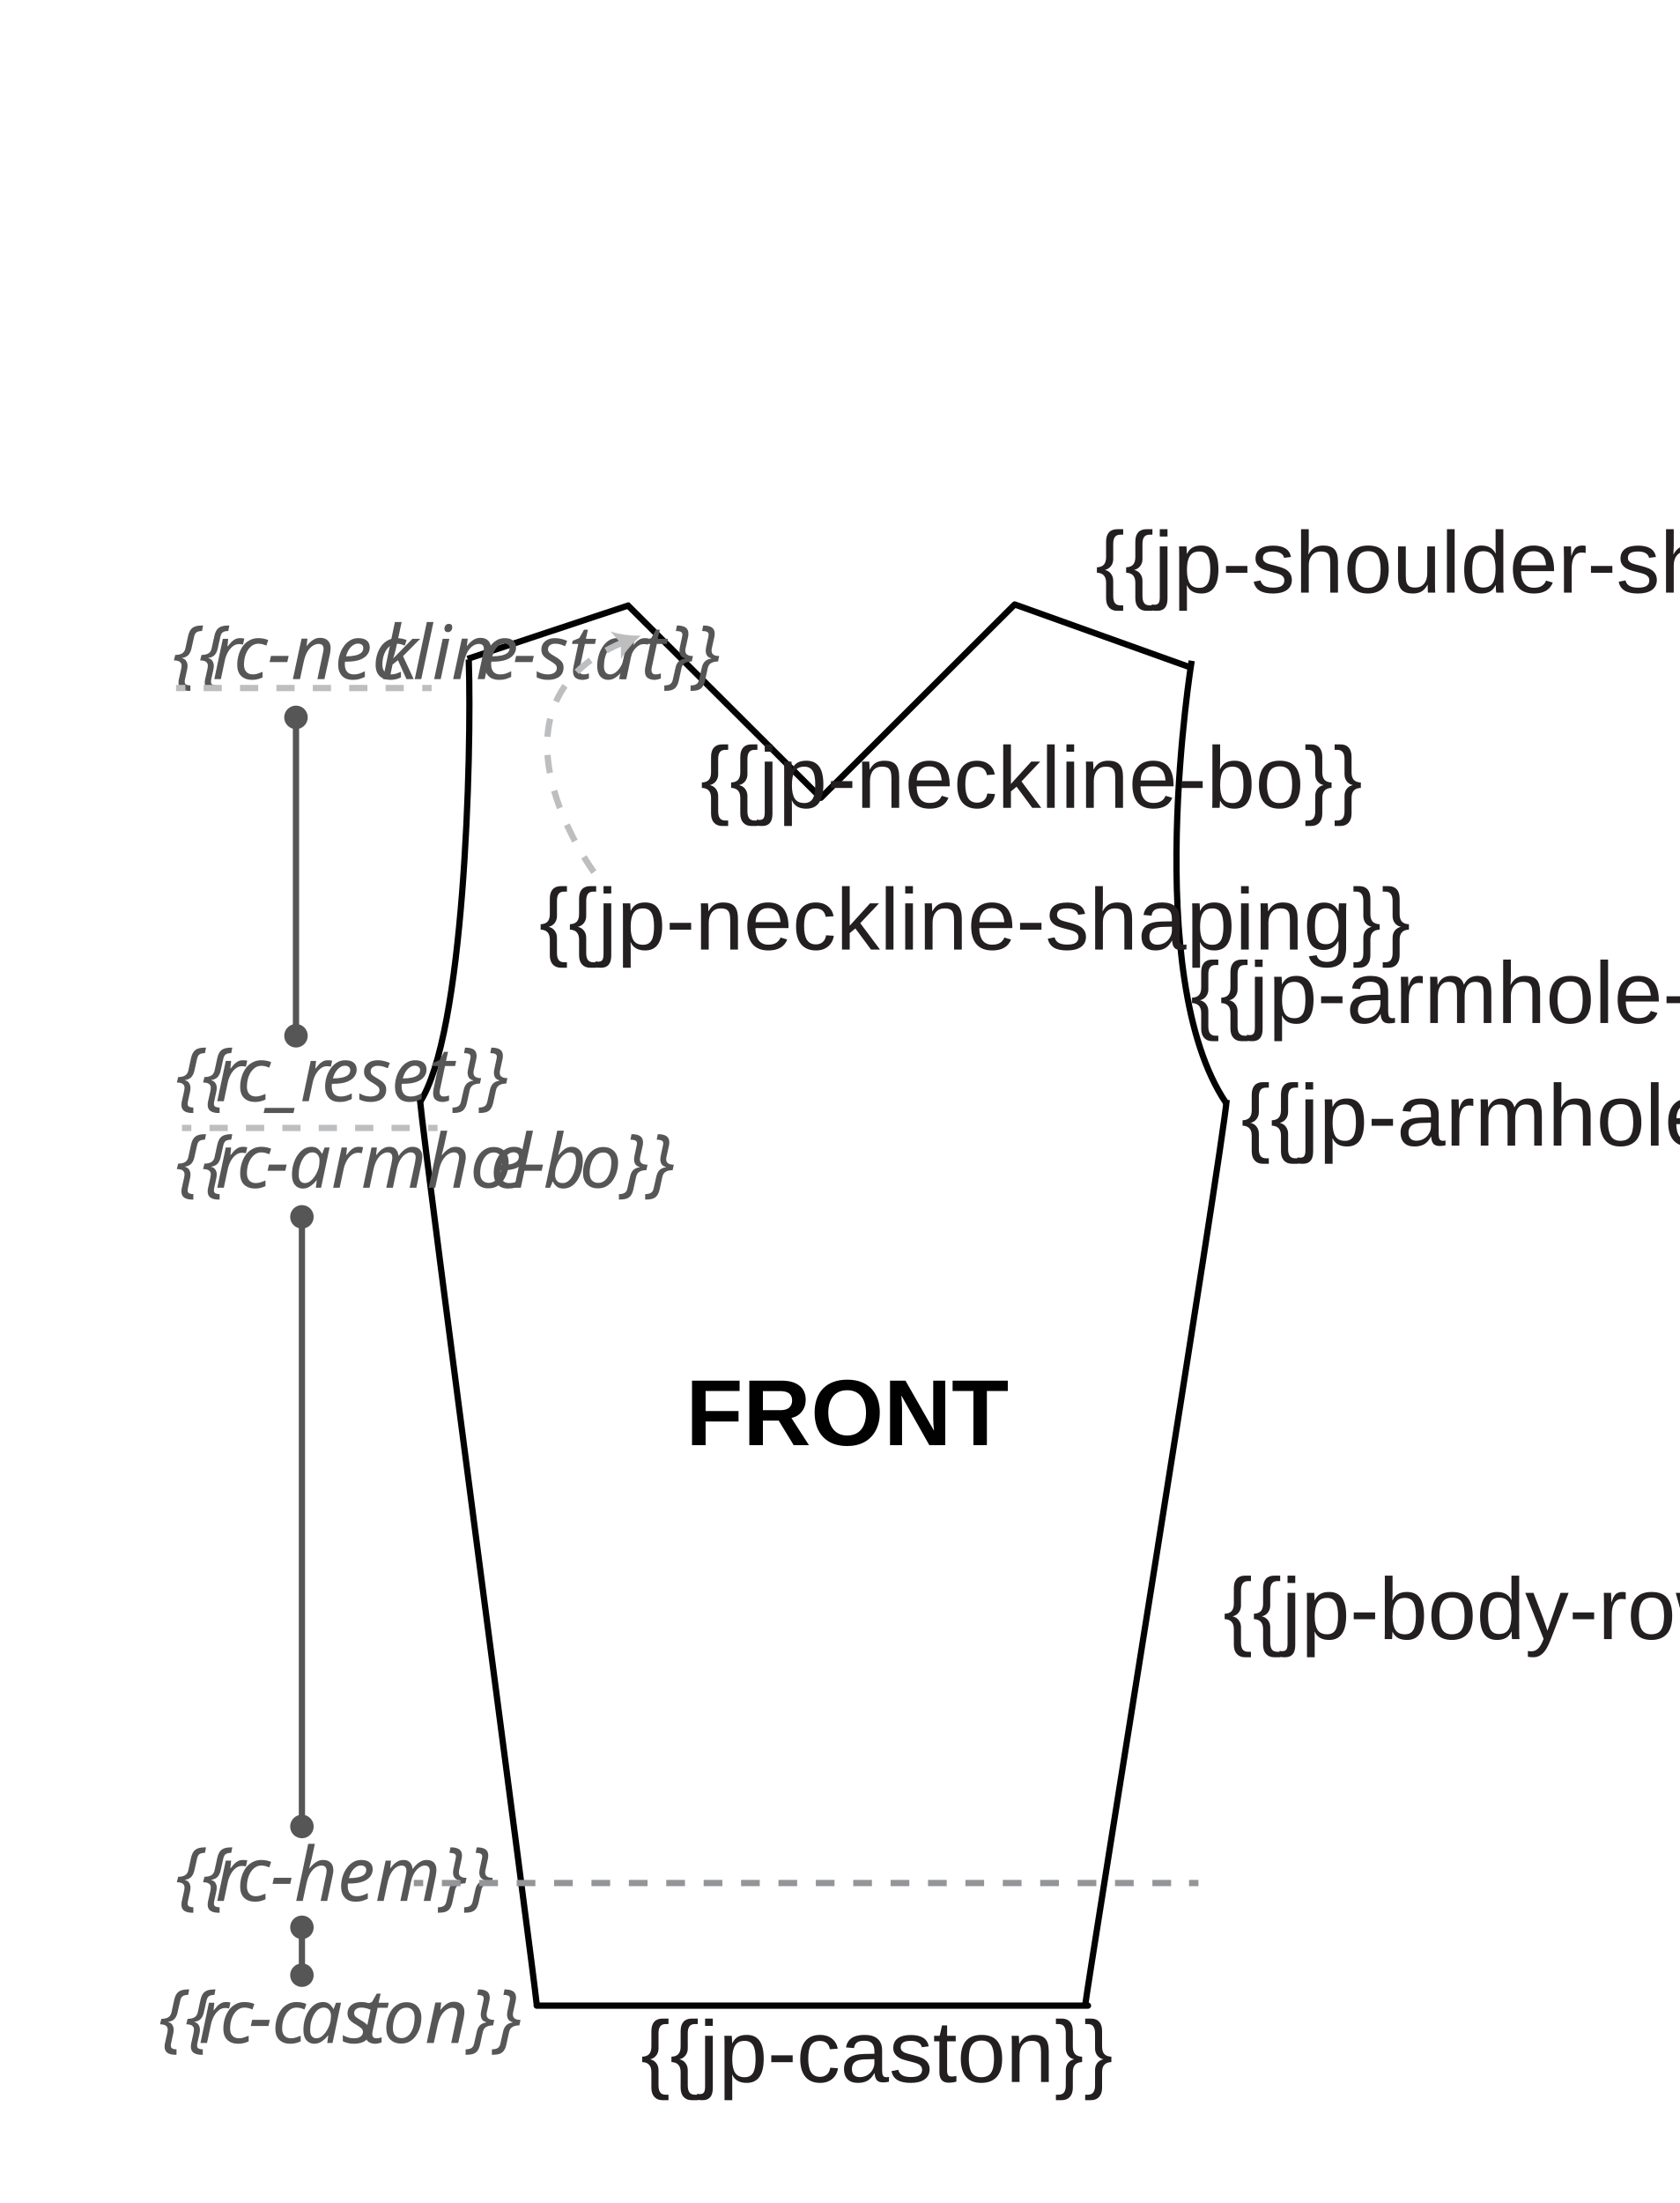
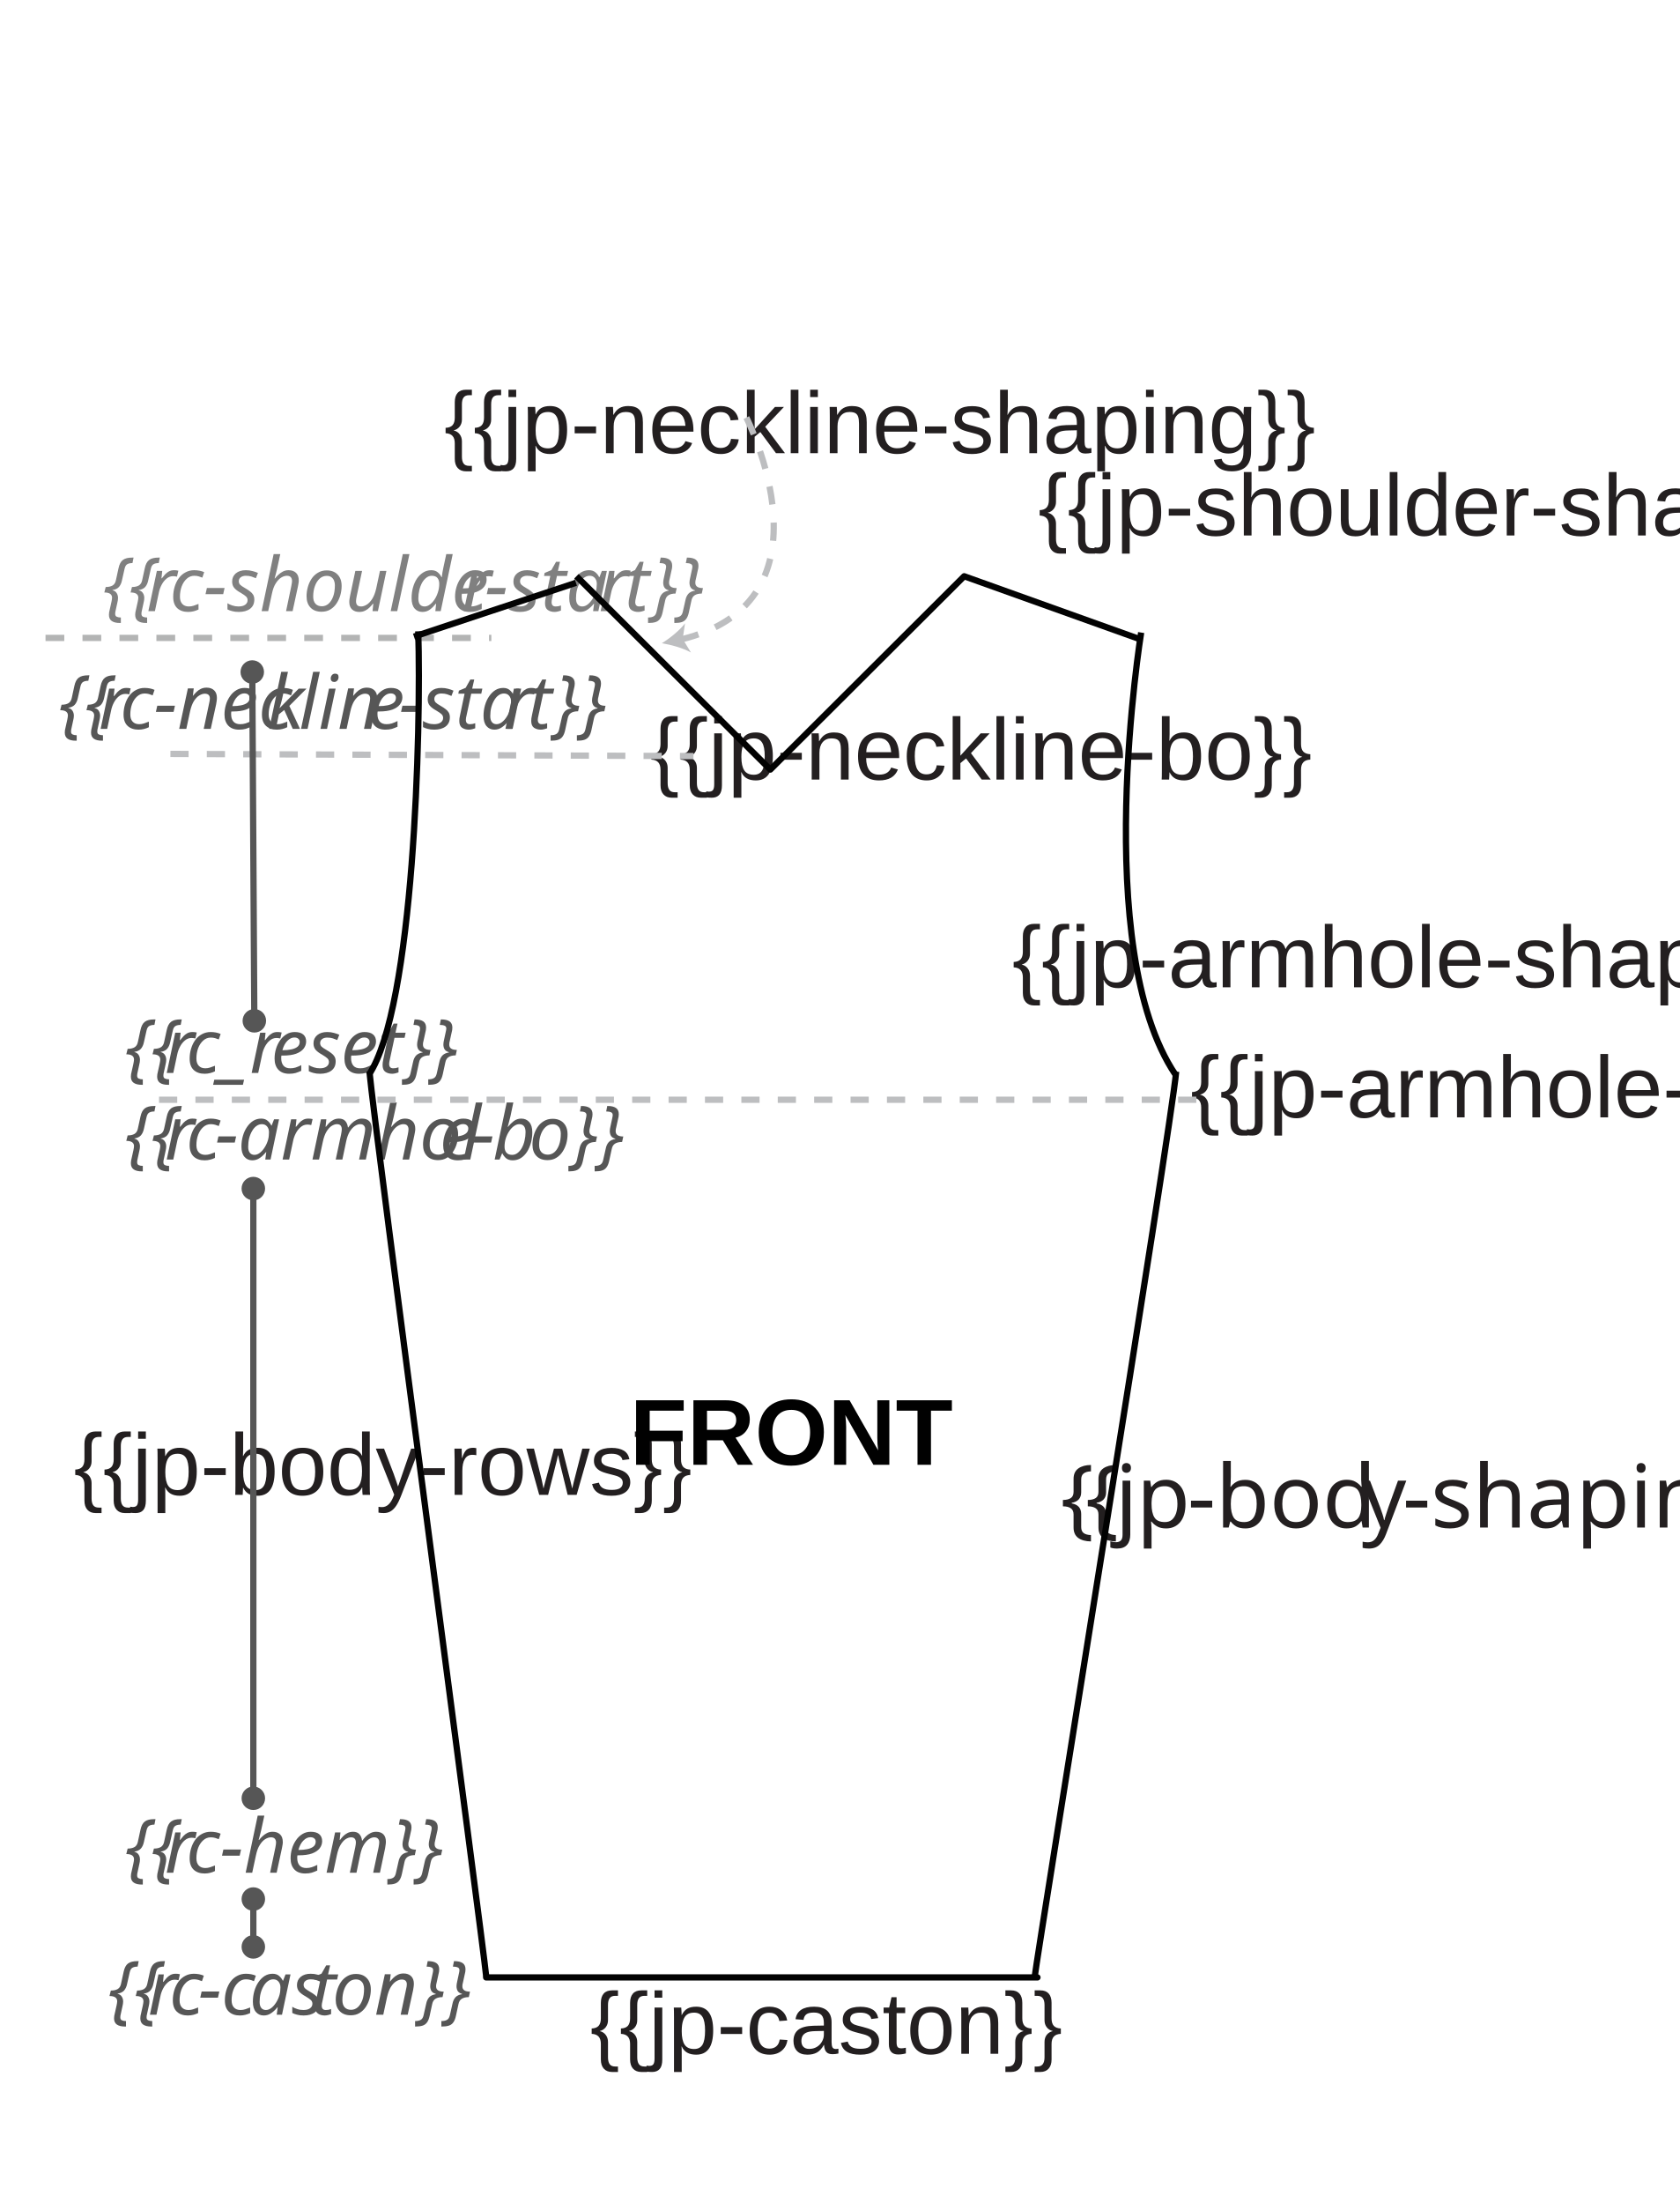
- <svg xmlns="http://www.w3.org/2000/svg" id="full" width="3.73in" height="4.89in" viewBox="0 0 268.64 352.18">
-   <g id="V-shaped_body_copy">
-     <g id="back">
-       <line x1="85.82" y1="320.63" x2="173.98" y2="320.63" fill="none" stroke="#020202" stroke-linecap="round" stroke-linejoin="round" />
-       <path d="M67.16,175.83c.8,8.9,18.11,138.9,18.67,144.66" fill="none" stroke="#020202" />
-       <path d="M196.16,175.83c-.8,8.9-21.95,139.29-22.65,144.89" fill="none" stroke="#020202" />
-       <path d="M74.96,105.43c.5,15.6-.7,60.2-7.9,70.9" fill="none" stroke="#020202" stroke-linejoin="round" />
-       <path d="M190.56,105.63s-8.2,50.4,5.5,70.7" fill="none" stroke="#020202" stroke-linejoin="round" />
-       <path d="M100.26,96.63l31,30.91,31-30.91,28.2,10.1" fill="none" stroke="#020202" stroke-linejoin="round" />
-     </g>
-     <line x1="74.76" y1="105.33" x2="100.66" y2="96.73" fill="none" stroke="#020202" stroke-linejoin="round" />
+ <svg xmlns="http://www.w3.org/2000/svg" id="sleeveless_copy" width="3.73in" height="4.89in" viewBox="0 0 268.64 352.18">
+   <g id="jp_notation_copy">
+     <text transform="translate(190.38 178.63)" fill="#231f20" font-family="ArialMT, Arial" font-size="14">
+       <tspan x="0" y="0">{{jp-armhole-bo}}</tspan>
+     </text>
+     <text transform="translate(11.8 238.98)" fill="#231f20" font-family="ArialMT, Arial" font-size="14">
+       <tspan x="0" y="0">{{jp-body-rows}}</tspan>
+     </text>
+     <text transform="translate(166.02 85.6)" fill="#231f20" font-family="ArialMT, Arial" font-size="14">
+       <tspan x="0" y="0">{{jp-shoulder-shaping}}</tspan>
+     </text>
+     <text transform="translate(103.92 124.62)" fill="#231f20" font-family="ArialMT, Arial" font-size="14">
+       <tspan x="0" y="0">{{jp-neckline-bo}}</tspan>
+     </text>
+     <text transform="translate(161.86 157.83)" fill="#231f20" font-family="ArialMT, Arial" font-size="14">
+       <tspan x="0" y="0">{{jp-armhole-shaping}}</tspan>
+     </text>
+     <text transform="translate(71.02 72.44)" fill="#231f20" font-family="ArialMT, Arial" font-size="14">
+       <tspan x="0" y="0">{{jp-neckline-shaping}}</tspan>
+     </text>
+     <text transform="translate(94.38 328.33)" fill="#231f20" font-family="ArialMT, Arial" font-size="14">
+       <tspan x="0" y="0">{{jp-caston}}</tspan>
+     </text>
+     <line x1="40.51" y1="189.92" x2="40.51" y2="287.57" fill="none" stroke="#565656" />
+     <path d="M38.63,190.01c0-1.04.84-1.88,1.88-1.88s1.88.84,1.88,1.88-.84,1.88-1.88,1.88-1.88-.84-1.88-1.88Z" fill="#565656" />
+     <path d="M38.63,287.48c0,1.04.84,1.88,1.88,1.88s1.88-.84,1.88-1.88-.84-1.88-1.88-1.88-1.88.84-1.88,1.88Z" fill="#565656" />
+     <path d="M119.35,66.76s15.01,29.37-10.55,35.49" fill="none" stroke="#bdbec0" stroke-dasharray="2.91 2.91" stroke-miterlimit="10" />
+     <path d="M105.83,102.83c1.29-.8,2.83-2.03,3.71-3.18l-.37,2.5,1.32,2.16c-1.26-.71-3.17-1.24-4.66-1.48Z" fill="#bdbec0" />
+     <g isolation="isolate">
+       <text transform="translate(20.07 171.53)" fill="#565656" font-family="MyriadPro-It, 'Myriad Pro'" font-size="12" font-style="italic" isolation="isolate">
+         <tspan x="0" y="0">{{</tspan>
+       </text>
+       <text transform="translate(26.32 171.53)" fill="#565656" font-family="MyriadPro-It, 'Myriad Pro'" font-size="12" font-style="italic" isolation="isolate">
+         <tspan x="0" y="0">r</tspan>
+       </text>
+       <text transform="translate(29.75 171.53)" fill="#565656" font-family="MyriadPro-It, 'Myriad Pro'" font-size="12" font-style="italic" isolation="isolate">
+         <tspan x="0" y="0">c_</tspan>
+       </text>
+       <text transform="translate(39.9 171.53)" fill="#565656" font-family="MyriadPro-It, 'Myriad Pro'" font-size="12" font-style="italic" isolation="isolate">
+         <tspan x="0" y="0">r</tspan>
+       </text>
+       <text transform="translate(43.33 171.53)" fill="#565656" font-family="MyriadPro-It, 'Myriad Pro'" font-size="12" font-style="italic" isolation="isolate">
+         <tspan x="0" y="0">eset}}</tspan>
+       </text>
+     </g>
+     <g isolation="isolate">
+       <text transform="translate(20.07 185.37)" fill="#565656" font-family="MyriadPro-It, 'Myriad Pro'" font-size="12" font-style="italic" isolation="isolate">
+         <tspan x="0" y="0">{{</tspan>
+       </text>
+       <text transform="translate(26.32 185.37)" fill="#565656" font-family="MyriadPro-It, 'Myriad Pro'" font-size="12" font-style="italic" isolation="isolate">
+         <tspan x="0" y="0">r</tspan>
+       </text>
+       <text transform="translate(29.75 185.37)" fill="#565656" font-family="MyriadPro-It, 'Myriad Pro'" font-size="12" font-style="italic" isolation="isolate">
+         <tspan x="0" y="0">c</tspan>
+       </text>
+       <text transform="translate(34.4 185.37)" fill="#565656" font-family="MyriadPro-It, 'Myriad Pro'" font-size="12" font-style="italic" isolation="isolate" letter-spacing=".02em">
+         <tspan x="0" y="0">-</tspan>
+       </text>
+       <text transform="translate(38.03 185.37)" fill="#565656" font-family="MyriadPro-It, 'Myriad Pro'" font-size="12" font-style="italic" isolation="isolate">
+         <tspan x="0" y="0">armhol</tspan>
+       </text>
+       <text transform="translate(70.29 185.37)" fill="#565656" font-family="MyriadPro-It, 'Myriad Pro'" font-size="12" font-style="italic" isolation="isolate" letter-spacing="0em">
+         <tspan x="0" y="0">e</tspan>
+       </text>
+       <text transform="translate(75.39 185.37)" fill="#565656" font-family="MyriadPro-It, 'Myriad Pro'" font-size="12" font-style="italic" isolation="isolate">
+         <tspan x="0" y="0">-</tspan>
+       </text>
+       <text transform="translate(78.76 185.37)" fill="#565656" font-family="MyriadPro-It, 'Myriad Pro'" font-size="12" font-style="italic" isolation="isolate">
+         <tspan x="0" y="0">b</tspan>
+       </text>
+       <text transform="translate(84.57 185.37)" fill="#565656" font-family="MyriadPro-It, 'Myriad Pro'" font-size="12" font-style="italic" isolation="isolate">
+         <tspan x="0" y="0">o}}</tspan>
+       </text>
+     </g>
+     <g isolation="isolate">
+       <text transform="translate(17.38 322.08)" fill="#565656" font-family="MyriadPro-It, 'Myriad Pro'" font-size="12" font-style="italic" isolation="isolate">
+         <tspan x="0" y="0">{{</tspan>
+       </text>
+       <text transform="translate(23.63 322.08)" fill="#565656" font-family="MyriadPro-It, 'Myriad Pro'" font-size="12" font-style="italic" isolation="isolate">
+         <tspan x="0" y="0">r</tspan>
+       </text>
+       <text transform="translate(27.06 322.08)" fill="#565656" font-family="MyriadPro-It, 'Myriad Pro'" font-size="12" font-style="italic" isolation="isolate">
+         <tspan x="0" y="0">c</tspan>
+       </text>
+       <text transform="translate(31.71 322.08)" fill="#565656" font-family="MyriadPro-It, 'Myriad Pro'" font-size="12" font-style="italic" isolation="isolate" letter-spacing=".03em">
+         <tspan x="0" y="0">-</tspan>
+       </text>
+       <text transform="translate(35.38 322.08)" fill="#565656" font-family="MyriadPro-It, 'Myriad Pro'" font-size="12" font-style="italic" isolation="isolate" letter-spacing="-.02em">
+         <tspan x="0" y="0">c</tspan>
+       </text>
+       <text transform="translate(39.86 322.08)" fill="#565656" font-family="MyriadPro-It, 'Myriad Pro'" font-size="12" font-style="italic" isolation="isolate">
+         <tspan x="0" y="0">as</tspan>
+       </text>
+       <text transform="translate(49.71 322.08)" fill="#565656" font-family="MyriadPro-It, 'Myriad Pro'" font-size="12" font-style="italic" isolation="isolate">
+         <tspan x="0" y="0">t</tspan>
+       </text>
+       <text transform="translate(53.11 322.08)" fill="#565656" font-family="MyriadPro-It, 'Myriad Pro'" font-size="12" font-style="italic" isolation="isolate">
+         <tspan x="0" y="0">on}}</tspan>
+       </text>
+     </g>
+     <line x1="40.51" y1="303.5" x2="40.51" y2="311.34" fill="none" stroke="#565656" />
+     <path d="M38.63,303.59c0-1.04.84-1.88,1.88-1.88s1.88.84,1.88,1.88-.84,1.88-1.88,1.88-1.88-.84-1.88-1.88Z" fill="#565656" />
+     <path d="M38.63,311.24c0,1.04.84,1.88,1.88,1.88s1.88-.84,1.88-1.88-.84-1.88-1.88-1.88-1.88.84-1.88,1.88Z" fill="#565656" />
+     <g isolation="isolate">
+       <text transform="translate(20.07 299.38)" fill="#565656" font-family="MyriadPro-It, 'Myriad Pro'" font-size="12" font-style="italic" isolation="isolate">
+         <tspan x="0" y="0">{{</tspan>
+       </text>
+       <text transform="translate(26.32 299.38)" fill="#565656" font-family="MyriadPro-It, 'Myriad Pro'" font-size="12" font-style="italic" isolation="isolate">
+         <tspan x="0" y="0">r</tspan>
+       </text>
+       <text transform="translate(29.75 299.38)" fill="#565656" font-family="MyriadPro-It, 'Myriad Pro'" font-size="12" font-style="italic" isolation="isolate">
+         <tspan x="0" y="0">c-hem}}</tspan>
+       </text>
+     </g>
+     <line id="jp_armhole_line" x1="25.43" y1="175.81" x2="191.74" y2="175.81" fill="none" stroke="#bdbec0" stroke-dasharray="2.91 2.91" stroke-miterlimit="10" />
+     <g id="neckline_start_FRONT">
+       <g isolation="isolate">
+         <text transform="translate(9.5 116.52)" fill="#565656" font-family="MyriadPro-It, 'Myriad Pro'" font-size="12" font-style="italic" isolation="isolate">
+           <tspan x="0" y="0">{{</tspan>
+         </text>
+         <text transform="translate(15.75 116.52)" fill="#565656" font-family="MyriadPro-It, 'Myriad Pro'" font-size="12" font-style="italic" isolation="isolate">
+           <tspan x="0" y="0">r</tspan>
+         </text>
+         <text transform="translate(19.18 116.52)" fill="#565656" font-family="MyriadPro-It, 'Myriad Pro'" font-size="12" font-style="italic" isolation="isolate">
+           <tspan x="0" y="0">c-nec</tspan>
+         </text>
+         <text transform="translate(42.72 116.52)" fill="#565656" font-family="MyriadPro-It, 'Myriad Pro'" font-size="12" font-style="italic" isolation="isolate">
+           <tspan x="0" y="0">k</tspan>
+         </text>
+         <text transform="translate(47.81 116.52)" fill="#565656" font-family="MyriadPro-It, 'Myriad Pro'" font-size="12" font-style="italic" isolation="isolate">
+           <tspan x="0" y="0">lin</tspan>
+         </text>
+         <text transform="translate(58.72 116.52)" fill="#565656" font-family="MyriadPro-It, 'Myriad Pro'" font-size="12" font-style="italic" isolation="isolate" letter-spacing="0em">
+           <tspan x="0" y="0">e</tspan>
+         </text>
+         <text transform="translate(63.82 116.52)" fill="#565656" font-family="MyriadPro-It, 'Myriad Pro'" font-size="12" font-style="italic" isolation="isolate">
+           <tspan x="0" y="0">-sta</tspan>
+         </text>
+         <text transform="translate(80.48 116.52)" fill="#565656" font-family="MyriadPro-It, 'Myriad Pro'" font-size="12" font-style="italic" isolation="isolate" letter-spacing=".03em">
+           <tspan x="0" y="0">r</tspan>
+         </text>
+         <text transform="translate(84.26 116.52)" fill="#565656" font-family="MyriadPro-It, 'Myriad Pro'" font-size="12" font-style="italic" isolation="isolate">
+           <tspan x="0" y="0">t}}</tspan>
+         </text>
+       </g>
+       <line id="jp_neckline_line" x1="27.25" y1="120.52" x2="110.89" y2="120.87" fill="none" stroke="#bdbec0" stroke-dasharray="2.91 2.91" stroke-miterlimit="10" />
+     </g>
+     <g id="japanese-TARGETS">
+       <circle id="jp-shoulder" cx="184.51" cy="96.45" r="4.28" fill="none" />
+       <circle id="jp-cast-on" cx="64.76" cy="327.42" r="4.28" fill="none" />
+       <circle id="jp-side-shaping" cx="191.64" cy="248.05" r="4.28" fill="none" />
+       <circle id="jp-armhole" cx="194.01" cy="172.01" r="4.28" fill="none" />
+       <circle id="jp-armhole-shaping" cx="194.01" cy="147.77" r="4.28" fill="none" />
+       <circle id="jp-neckline" cx="73.59" cy="56.65" r="4.28" fill="none" />
+       <circle id="jp-neck-center" cx="126.35" cy="112.13" r="4.28" fill="none" />
+       <circle id="jp-rows-neckine" cx="35.28" cy="103.57" r="4.28" fill="none" />
+       <circle id="jp-rows-reset" cx="35.28" cy="167.73" r="4.28" fill="none" />
+       <circle id="jp-rows-armhole-start" cx="35.28" cy="180.56" r="4.28" fill="none" />
+       <circle id="jp-rows-hem" cx="35.28" cy="296.52" r="4.28" fill="none" />
+       <circle id="jp-rows-cast-on" cx="35.75" cy="316.49" r="4.28" fill="none" />
+     </g>
+     <text transform="translate(16.56 97.7)" fill="gray" font-family="MyriadPro-It, 'Myriad Pro'" font-size="12" font-style="italic">
+       <tspan x="0" y="0">{{</tspan>
+       <tspan x="6.82" y="0" letter-spacing="0em">r</tspan>
+       <tspan x="10.56" y="0">c-shoulde</tspan>
+       <tspan x="57.26" y="0" letter-spacing="0em">r</tspan>
+       <tspan x="60.97" y="0">-sta</tspan>
+       <tspan x="79.15" y="0" letter-spacing=".03em">r</tspan>
+       <tspan x="83.28" y="0">t}}</tspan>
+     </text>
+     <line x1="7.28" y1="101.98" x2="78.57" y2="101.98" fill="none" stroke="#b3b4b4" stroke-dasharray="3 2.91" stroke-miterlimit="10" />
+     <text transform="translate(169.58 244.2)" fill="#231f20" font-family="MyriadPro-Regular, 'Myriad Pro'" font-size="14">
+       <tspan x="0" y="0">{</tspan>
+       <tspan x="3.98" y="0" letter-spacing=".06em">{</tspan>
+       <tspan x="8.74" y="0">j</tspan>
+       <tspan x="12.14" y="0" letter-spacing=".01em">p</tspan>
+       <tspan x="20.31" y="0">-bod</tspan>
+       <tspan x="48.16" y="0" letter-spacing="0em">y</tspan>
+       <tspan x="54.7" y="0">-shaping}}</tspan>
+     </text>
+     <line x1="40.34" y1="107.33" x2="40.67" y2="163.28" fill="none" stroke="#565656" />
+     <path d="M38.46,107.44c0-1.04.83-1.88,1.87-1.89,1.04,0,1.88.83,1.89,1.87,0,1.04-.83,1.88-1.87,1.89-1.04,0-1.88-.83-1.89-1.87Z" fill="#565656" />
+     <path d="M38.79,163.2c0,1.04.85,1.87,1.89,1.87,1.04,0,1.87-.85,1.87-1.89,0-1.04-.85-1.87-1.89-1.87-1.04,0-1.87.85-1.87,1.89Z" fill="#565656" />
+   </g>
+   <g id="bodies_copy">
+     <g id="shaped_v">
+       <g id="back">
+         <line x1="77.74" y1="316.12" x2="165.9" y2="316.12" fill="none" stroke="#020202" stroke-linecap="round" stroke-linejoin="round" />
+         <path d="M59.08,171.32c.8,8.9,18.11,138.9,18.67,144.66" fill="none" stroke="#020202" />
+         <path d="M188.08,171.32c-.8,8.9-21.95,139.29-22.65,144.89" fill="none" stroke="#020202" />
+         <path d="M66.88,100.92c.5,15.6-.7,60.2-7.9,70.9" fill="none" stroke="#020202" stroke-linejoin="round" />
+         <path d="M182.48,101.12s-8.2,50.4,5.5,70.7" fill="none" stroke="#020202" stroke-linejoin="round" />
+         <path d="M92.18,92.12l31,30.91,31-30.91,28.2,10.1" fill="none" stroke="#020202" stroke-linejoin="round" />
+       </g>
+       <line x1="66.2" y1="101.77" x2="92.1" y2="93.17" fill="none" stroke="#020202" stroke-linejoin="round" />
+     </g>
    <g isolation="isolate">
      <g isolation="isolate">
        <g isolation="isolate">
          <g isolation="isolate">
            <g isolation="isolate">
              <g isolation="isolate">
                <g isolation="isolate">
-                   <text transform="translate(109.66 231.03)" fill="#010101" font-family="Arial-BoldMT, Arial" font-size="15" font-weight="700" isolation="isolate">
+                   <text transform="translate(100.72 234.17)" fill="#010101" font-family="Arial-BoldMT, Arial" font-size="15" font-weight="700" isolation="isolate">
                    <tspan x="0" y="0">FRONT</tspan>
                  </text>
                </g>
              </g>
            </g>
          </g>
        </g>
      </g>
    </g>
  </g>
-   <g id="back_japanese-notation-layer">
-     <g id="japanese-overlay">
-       <circle id="jp-shoulder" cx="192.59" cy="100.96" r="4.28" fill="none" />
-       <circle id="jp-cast-on" cx="72.84" cy="331.93" r="4.28" fill="none" />
-       <circle id="jp-side-shaping" cx="199.72" cy="252.56" r="4.28" fill="none" />
-       <circle id="jp-armhole" cx="202.09" cy="176.52" r="4.28" fill="none" />
-       <circle id="jp-armhole-shaping" cx="202.09" cy="152.28" r="4.28" fill="none" />
-       <circle id="jp-neckline" cx="81.67" cy="61.16" r="4.28" fill="none" />
-       <circle id="jp-neck-center" cx="134.43" cy="116.64" r="4.28" fill="none" />
-       <circle id="jp-rows-neckine" cx="43.36" cy="108.08" r="4.28" fill="none" />
-       <circle id="jp-rows-reset" cx="43.36" cy="172.24" r="4.28" fill="none" />
-       <circle id="jp-rows-armhole-start" cx="43.36" cy="185.07" r="4.28" fill="none" />
-       <circle id="jp-rows-hem" cx="43.36" cy="301.03" r="4.28" fill="none" />
-       <circle id="jp-rows-cast-on" cx="43.83" cy="321" r="4.28" fill="none" />
-     </g>
-     <text transform="translate(102.46 332.84)" fill="#231f20" font-family="ArialMT, Arial" font-size="14">
-       <tspan x="0" y="0">{{jp-caston}}</tspan>
-     </text>
-     <g isolation="isolate">
-       <text transform="translate(25.46 326.6)" fill="#565656" font-family="MyriadPro-It, 'Myriad Pro'" font-size="12" font-style="italic" isolation="isolate">
-         <tspan x="0" y="0">{{</tspan>
-       </text>
-       <text transform="translate(31.71 326.6)" fill="#565656" font-family="MyriadPro-It, 'Myriad Pro'" font-size="12" font-style="italic" isolation="isolate">
-         <tspan x="0" y="0">r</tspan>
-       </text>
-       <text transform="translate(35.14 326.6)" fill="#565656" font-family="MyriadPro-It, 'Myriad Pro'" font-size="12" font-style="italic" isolation="isolate">
-         <tspan x="0" y="0">c</tspan>
-       </text>
-       <text transform="translate(39.79 326.6)" fill="#565656" font-family="MyriadPro-It, 'Myriad Pro'" font-size="12" font-style="italic" isolation="isolate" letter-spacing=".03em">
-         <tspan x="0" y="0">-</tspan>
-       </text>
-       <text transform="translate(43.46 326.6)" fill="#565656" font-family="MyriadPro-It, 'Myriad Pro'" font-size="12" font-style="italic" isolation="isolate" letter-spacing="-.02em">
-         <tspan x="0" y="0">c</tspan>
-       </text>
-       <text transform="translate(47.94 326.6)" fill="#565656" font-family="MyriadPro-It, 'Myriad Pro'" font-size="12" font-style="italic" isolation="isolate">
-         <tspan x="0" y="0">as</tspan>
-       </text>
-       <text transform="translate(57.79 326.6)" fill="#565656" font-family="MyriadPro-It, 'Myriad Pro'" font-size="12" font-style="italic" isolation="isolate">
-         <tspan x="0" y="0">t</tspan>
-       </text>
-       <text transform="translate(61.19 326.6)" fill="#565656" font-family="MyriadPro-It, 'Myriad Pro'" font-size="12" font-style="italic" isolation="isolate">
-         <tspan x="0" y="0">on}}</tspan>
-       </text>
-     </g>
-     <g isolation="isolate">
-       <text transform="translate(28.15 303.89)" fill="#565656" font-family="MyriadPro-It, 'Myriad Pro'" font-size="12" font-style="italic" isolation="isolate">
-         <tspan x="0" y="0">{{</tspan>
-       </text>
-       <text transform="translate(34.4 303.89)" fill="#565656" font-family="MyriadPro-It, 'Myriad Pro'" font-size="12" font-style="italic" isolation="isolate">
-         <tspan x="0" y="0">r</tspan>
-       </text>
-       <text transform="translate(37.83 303.89)" fill="#565656" font-family="MyriadPro-It, 'Myriad Pro'" font-size="12" font-style="italic" isolation="isolate">
-         <tspan x="0" y="0">c-hem}}</tspan>
-       </text>
-     </g>
-     <g isolation="isolate">
-       <text transform="translate(27.68 108.56)" fill="#565656" font-family="MyriadPro-It, 'Myriad Pro'" font-size="12" font-style="italic" isolation="isolate">
-         <tspan x="0" y="0">{{</tspan>
-       </text>
-       <text transform="translate(33.93 108.56)" fill="#565656" font-family="MyriadPro-It, 'Myriad Pro'" font-size="12" font-style="italic" isolation="isolate">
-         <tspan x="0" y="0">r</tspan>
-       </text>
-       <text transform="translate(37.36 108.56)" fill="#565656" font-family="MyriadPro-It, 'Myriad Pro'" font-size="12" font-style="italic" isolation="isolate">
-         <tspan x="0" y="0">c-nec</tspan>
-       </text>
-       <text transform="translate(60.9 108.56)" fill="#565656" font-family="MyriadPro-It, 'Myriad Pro'" font-size="12" font-style="italic" isolation="isolate">
-         <tspan x="0" y="0">k</tspan>
-       </text>
-       <text transform="translate(65.99 108.56)" fill="#565656" font-family="MyriadPro-It, 'Myriad Pro'" font-size="12" font-style="italic" isolation="isolate">
-         <tspan x="0" y="0">lin</tspan>
-       </text>
-       <text transform="translate(76.9 108.56)" fill="#565656" font-family="MyriadPro-It, 'Myriad Pro'" font-size="12" font-style="italic" isolation="isolate" letter-spacing="0em">
-         <tspan x="0" y="0">e</tspan>
-       </text>
-       <text transform="translate(82 108.56)" fill="#565656" font-family="MyriadPro-It, 'Myriad Pro'" font-size="12" font-style="italic" isolation="isolate">
-         <tspan x="0" y="0">-sta</tspan>
-       </text>
-       <text transform="translate(98.66 108.56)" fill="#565656" font-family="MyriadPro-It, 'Myriad Pro'" font-size="12" font-style="italic" isolation="isolate" letter-spacing=".03em">
-         <tspan x="0" y="0">r</tspan>
-       </text>
-       <text transform="translate(102.44 108.56)" fill="#565656" font-family="MyriadPro-It, 'Myriad Pro'" font-size="12" font-style="italic" isolation="isolate">
-         <tspan x="0" y="0">t}}</tspan>
-       </text>
-     </g>
-     <g isolation="isolate">
-       <text transform="translate(28.15 189.88)" fill="#565656" font-family="MyriadPro-It, 'Myriad Pro'" font-size="12" font-style="italic" isolation="isolate">
-         <tspan x="0" y="0">{{</tspan>
-       </text>
-       <text transform="translate(34.4 189.88)" fill="#565656" font-family="MyriadPro-It, 'Myriad Pro'" font-size="12" font-style="italic" isolation="isolate">
-         <tspan x="0" y="0">r</tspan>
-       </text>
-       <text transform="translate(37.83 189.88)" fill="#565656" font-family="MyriadPro-It, 'Myriad Pro'" font-size="12" font-style="italic" isolation="isolate">
-         <tspan x="0" y="0">c</tspan>
-       </text>
-       <text transform="translate(42.48 189.88)" fill="#565656" font-family="MyriadPro-It, 'Myriad Pro'" font-size="12" font-style="italic" isolation="isolate" letter-spacing=".02em">
-         <tspan x="0" y="0">-</tspan>
-       </text>
-       <text transform="translate(46.11 189.88)" fill="#565656" font-family="MyriadPro-It, 'Myriad Pro'" font-size="12" font-style="italic" isolation="isolate">
-         <tspan x="0" y="0">armhol</tspan>
-       </text>
-       <text transform="translate(78.37 189.88)" fill="#565656" font-family="MyriadPro-It, 'Myriad Pro'" font-size="12" font-style="italic" isolation="isolate" letter-spacing="0em">
-         <tspan x="0" y="0">e</tspan>
-       </text>
-       <text transform="translate(83.47 189.88)" fill="#565656" font-family="MyriadPro-It, 'Myriad Pro'" font-size="12" font-style="italic" isolation="isolate">
-         <tspan x="0" y="0">-</tspan>
-       </text>
-       <text transform="translate(86.84 189.88)" fill="#565656" font-family="MyriadPro-It, 'Myriad Pro'" font-size="12" font-style="italic" isolation="isolate">
-         <tspan x="0" y="0">b</tspan>
-       </text>
-       <text transform="translate(92.65 189.88)" fill="#565656" font-family="MyriadPro-It, 'Myriad Pro'" font-size="12" font-style="italic" isolation="isolate">
-         <tspan x="0" y="0">o}}</tspan>
-       </text>
-     </g>
-     <g isolation="isolate">
-       <text transform="translate(28.15 176.04)" fill="#565656" font-family="MyriadPro-It, 'Myriad Pro'" font-size="12" font-style="italic" isolation="isolate">
-         <tspan x="0" y="0">{{</tspan>
-       </text>
-       <text transform="translate(34.4 176.04)" fill="#565656" font-family="MyriadPro-It, 'Myriad Pro'" font-size="12" font-style="italic" isolation="isolate">
-         <tspan x="0" y="0">r</tspan>
-       </text>
-       <text transform="translate(37.83 176.04)" fill="#565656" font-family="MyriadPro-It, 'Myriad Pro'" font-size="12" font-style="italic" isolation="isolate">
-         <tspan x="0" y="0">c_</tspan>
-       </text>
-       <text transform="translate(47.98 176.04)" fill="#565656" font-family="MyriadPro-It, 'Myriad Pro'" font-size="12" font-style="italic" isolation="isolate">
-         <tspan x="0" y="0">r</tspan>
-       </text>
-       <text transform="translate(51.41 176.04)" fill="#565656" font-family="MyriadPro-It, 'Myriad Pro'" font-size="12" font-style="italic" isolation="isolate">
-         <tspan x="0" y="0">eset}}</tspan>
-       </text>
-     </g>
-     <text transform="translate(190.38 163.54)" fill="#231f20" font-family="ArialMT, Arial" font-size="14">
-       <tspan x="0" y="0">{{jp-armhole-shaping}}</tspan>
-     </text>
-     <text transform="translate(86.22 151.8)" fill="#231f20" font-family="ArialMT, Arial" font-size="14">
-       <tspan x="0" y="0">{{jp-neckline-shaping}}</tspan>
-     </text>
-     <line x1="66.17" y1="301.03" x2="67.67" y2="301.03" fill="none" stroke="#939598" stroke-miterlimit="10" />
-     <line x1="70.66" y1="301.03" x2="188.64" y2="301.03" fill="none" stroke="#939598" stroke-dasharray="2.99 2.99" stroke-miterlimit="10" />
-     <line x1="190.14" y1="301.03" x2="191.64" y2="301.03" fill="none" stroke="#939598" stroke-miterlimit="10" />
-     <line x1="29.1" y1="180.32" x2="30.6" y2="180.32" fill="none" stroke="#bdbec0" stroke-miterlimit="10" />
-     <line x1="33.51" y1="180.32" x2="67.02" y2="180.32" fill="none" stroke="#bdbec0" stroke-dasharray="2.91 2.91" stroke-miterlimit="10" />
-     <line x1="68.47" y1="180.32" x2="69.97" y2="180.32" fill="none" stroke="#bdbec0" stroke-miterlimit="10" />
-     <line x1="28.15" y1="109.99" x2="29.65" y2="109.99" fill="none" stroke="#bdbec0" stroke-miterlimit="10" />
-     <line x1="32.56" y1="109.99" x2="66.07" y2="109.99" fill="none" stroke="#bdbec0" stroke-dasharray="2.91 2.91" stroke-miterlimit="10" />
-     <line x1="67.52" y1="109.99" x2="69.02" y2="109.99" fill="none" stroke="#bdbec0" stroke-miterlimit="10" />
-     <line x1="47.33" y1="114.59" x2="47.33" y2="165.67" fill="none" stroke="#565656" />
-     <circle cx="47.33" cy="114.68" r="1.88" fill="#565656" />
-     <path d="M45.45,165.58c0,1.04.84,1.88,1.88,1.88s1.88-.84,1.88-1.88-.84-1.88-1.88-1.88-1.88.84-1.88,1.88Z" fill="#565656" />
-     <line x1="48.28" y1="194.43" x2="48.28" y2="292.09" fill="none" stroke="#565656" />
-     <circle cx="48.28" cy="194.53" r="1.88" fill="#565656" />
-     <circle cx="48.28" cy="291.99" r="1.88" fill="#565656" />
-     <line x1="48.28" y1="308.02" x2="48.28" y2="315.85" fill="none" stroke="#565656" />
-     <path d="M46.4,308.11c0-1.04.84-1.88,1.88-1.88s1.88.84,1.88,1.88-.84,1.88-1.88,1.88-1.88-.84-1.88-1.88Z" fill="#565656" />
-     <circle cx="48.28" cy="315.76" r="1.88" fill="#565656" />
-     <text transform="translate(198.46 183.14)" fill="#231f20" font-family="ArialMT, Arial" font-size="14">
-       <tspan x="0" y="0">{{jp-armhole-bo}}</tspan>
-     </text>
-     <text transform="translate(195.6 262.03)" fill="#231f20" font-family="ArialMT, Arial" font-size="14">
-       <tspan x="0" y="0">{{jp-body-rows}}</tspan>
-     </text>
-     <text transform="translate(175.17 94.74)" fill="#231f20" font-family="ArialMT, Arial" font-size="14">
-       <tspan x="0" y="0">{{jp-shoulder-shaping}}</tspan>
-     </text>
-     <text transform="translate(112 129.14)" fill="#231f20" font-family="ArialMT, Arial" font-size="14">
-       <tspan x="0" y="0">{{jp-neckline-bo}}</tspan>
-     </text>
-     <path d="M94.97,139.42s-19.57-26.54,4.65-36.73" fill="none" stroke="#bdbec0" stroke-dasharray="2.91 2.91" stroke-miterlimit="10" />
-     <path d="M102.46,101.64c-1.14,1-2.47,2.47-3.15,3.74l-.04-2.53-1.65-1.92c1.36.5,3.33.71,4.84.7Z" fill="#bdbec0" />
-   </g>
</svg>
